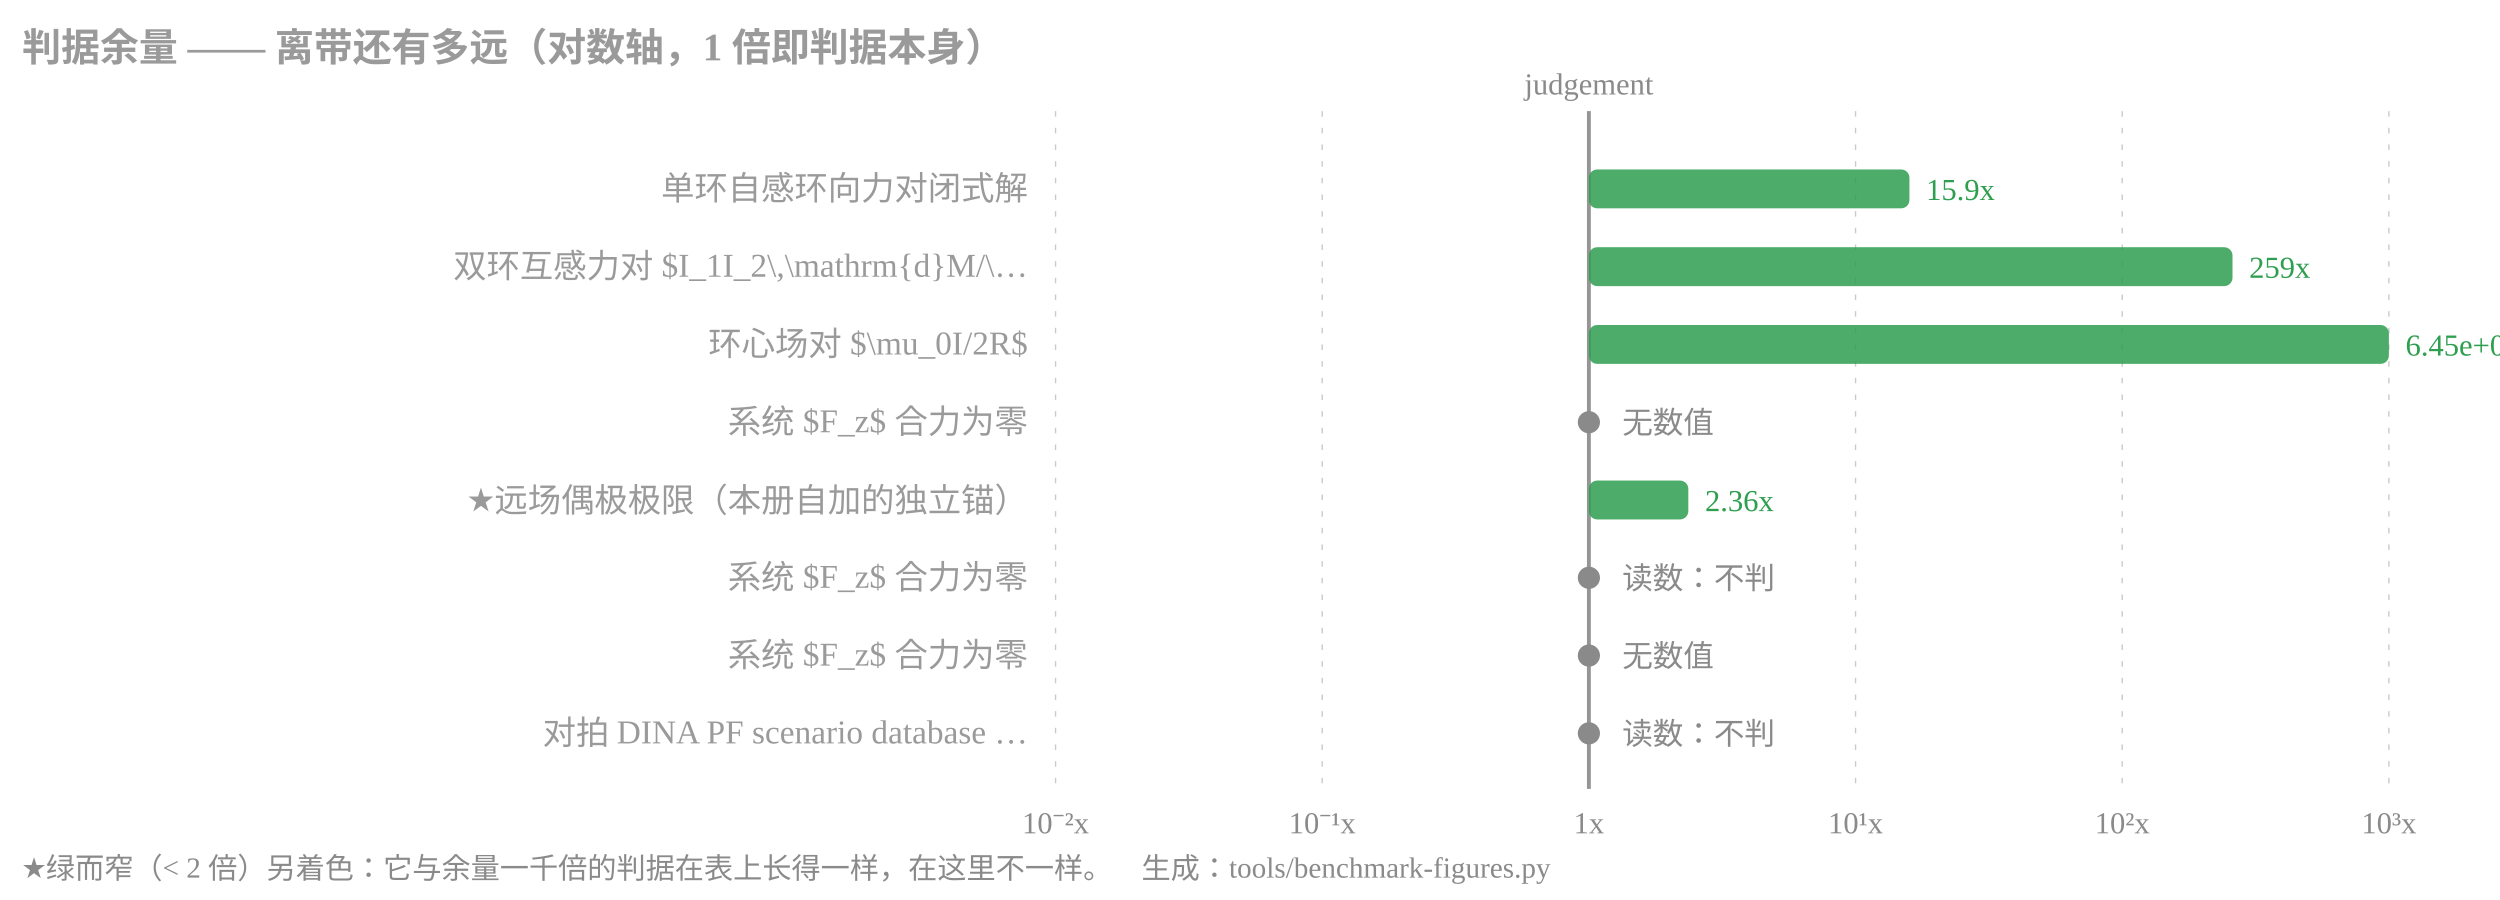
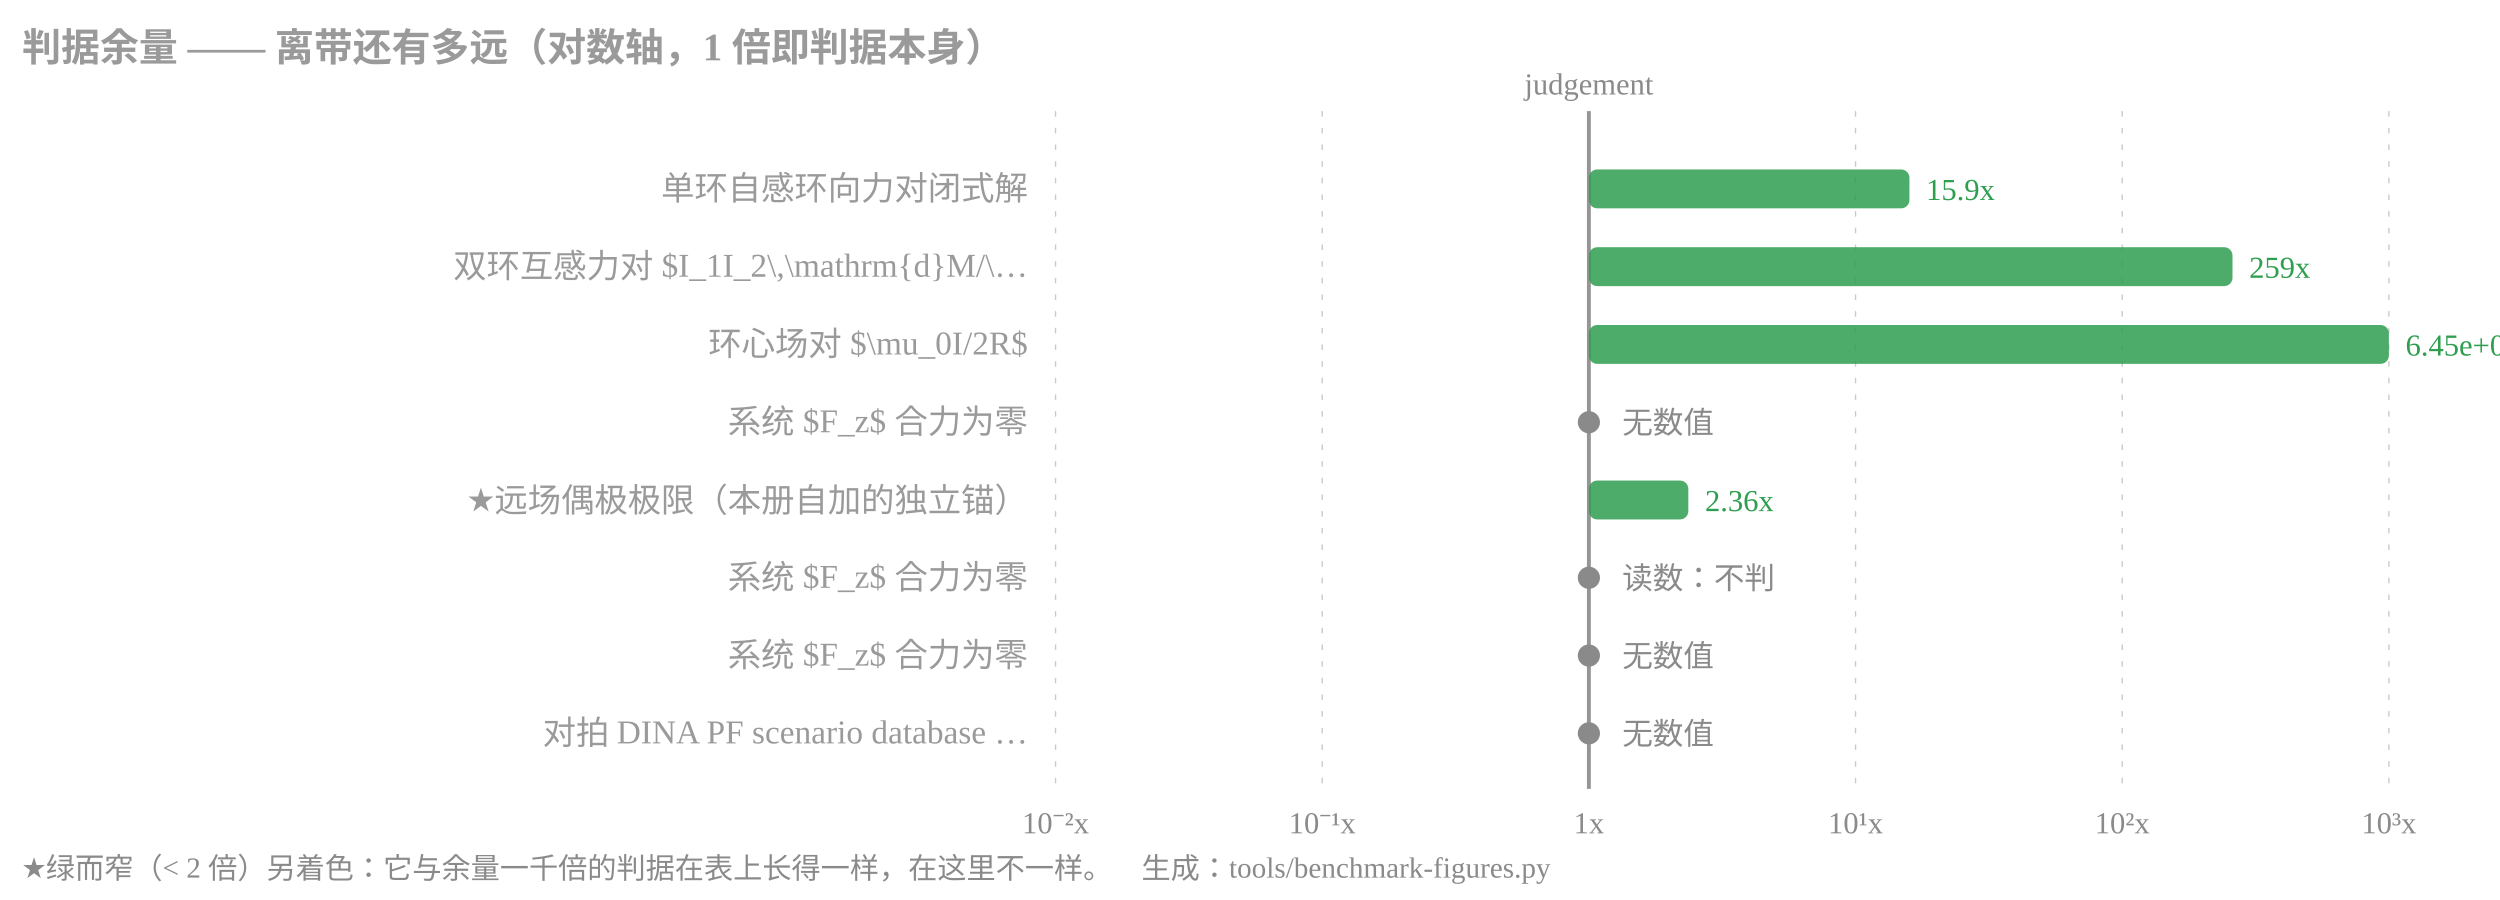
<svg xmlns="http://www.w3.org/2000/svg" viewBox="0 0 900 324" role="img" aria-label="mhd-vertical-coil-forces-analytic: 每条判据离它的带还有多远">
  <text x="8" y="22" font-size="14" font-weight="600" fill="#9a9a9a">判据余量 —— 离带还有多远（对数轴，1 倍即判据本身）</text>
  <line x1="380.0" y1="40" x2="380.0" y2="284" stroke="#8a8a8a" stroke-width="0.5" stroke-dasharray="2 4" opacity="0.45" />
  <text x="380.0" y="300" font-size="11" fill="#8a8a8a" text-anchor="middle">10⁻²x</text>
  <line x1="476.0" y1="40" x2="476.0" y2="284" stroke="#8a8a8a" stroke-width="0.5" stroke-dasharray="2 4" opacity="0.45" />
  <text x="476.0" y="300" font-size="11" fill="#8a8a8a" text-anchor="middle">10⁻¹x</text>
  <line x1="572.0" y1="40" x2="572.0" y2="284" stroke="#8a8a8a" stroke-width="1.4" opacity="0.9" />
  <text x="572.0" y="300" font-size="11" fill="#8a8a8a" text-anchor="middle">1x</text>
  <line x1="668.0" y1="40" x2="668.0" y2="284" stroke="#8a8a8a" stroke-width="0.5" stroke-dasharray="2 4" opacity="0.45" />
  <text x="668.0" y="300" font-size="11" fill="#8a8a8a" text-anchor="middle">10¹x</text>
  <line x1="764.0" y1="40" x2="764.0" y2="284" stroke="#8a8a8a" stroke-width="0.5" stroke-dasharray="2 4" opacity="0.45" />
  <text x="764.0" y="300" font-size="11" fill="#8a8a8a" text-anchor="middle">10²x</text>
  <line x1="860.0" y1="40" x2="860.0" y2="284" stroke="#8a8a8a" stroke-width="0.5" stroke-dasharray="2 4" opacity="0.45" />
  <text x="860.0" y="300" font-size="11" fill="#8a8a8a" text-anchor="middle">10³x</text>
  <text x="572.0" y="34" font-size="11" fill="#8a8a8a" text-anchor="middle">judgement</text>
  <text x="370" y="72.0" font-size="12" fill="#9a9a9a" text-anchor="end">单环自感环向力对闭式解</text>
  <rect x="572.0" y="61.0" width="115.4" height="14" rx="3" fill="#2e9e4f" opacity="0.85" />
  <text x="693.4" y="72.0" font-size="11" fill="#2e9e4f" text-anchor="start">15.9x</text>
  <text x="370" y="100.0" font-size="12" fill="#9a9a9a" text-anchor="end">双环互感力对 $I_1I_2\,\mathrm{d}M/\…</text>
  <rect x="572.0" y="89.0" width="231.7" height="14" rx="3" fill="#2e9e4f" opacity="0.85" />
  <text x="809.7" y="100.0" font-size="11" fill="#2e9e4f" text-anchor="start">259x</text>
  <text x="370" y="128.0" font-size="12" fill="#9a9a9a" text-anchor="end">环心场对 $\mu_0I/2R$</text>
  <rect x="572.0" y="117.0" width="288.0" height="14" rx="3" fill="#2e9e4f" opacity="0.85" />
  <text x="866.0" y="128.0" font-size="11" fill="#2e9e4f" text-anchor="start">6.45e+03x</text>
  <text x="370" y="156.0" font-size="12" fill="#9a9a9a" text-anchor="end">系统 $F_z$ 合力为零</text>
  <circle cx="572.0" cy="152.0" r="4" fill="#8a8a8a" />
  <text x="584.0" y="156.0" font-size="11" fill="#8a8a8a">无数值</text>
  <text x="370" y="184.0" font-size="12" fill="#9a9a9a" text-anchor="end">★远场偶极极限（本册自加的独立锚）</text>
  <rect x="572.0" y="173.0" width="35.8" height="14" rx="3" fill="#2e9e4f" opacity="0.85" />
  <text x="613.8" y="184.0" font-size="11" fill="#2e9e4f" text-anchor="start">2.36x</text>
  <text x="370" y="212.0" font-size="12" fill="#9a9a9a" text-anchor="end">系统 $F_z$ 合力为零</text>
  <circle cx="572.0" cy="208.0" r="4" fill="#8a8a8a" />
  <text x="584.0" y="212.0" font-size="11" fill="#8a8a8a">读数：不判</text>
  <text x="370" y="240.0" font-size="12" fill="#9a9a9a" text-anchor="end">系统 $F_z$ 合力为零</text>
  <circle cx="572.0" cy="236.0" r="4" fill="#8a8a8a" />
  <text x="584.0" y="240.0" font-size="11" fill="#8a8a8a">无数值</text>
  <text x="370" y="268.0" font-size="12" fill="#9a9a9a" text-anchor="end">对拍 DINA PF scenario database …</text>
  <circle cx="572.0" cy="264.0" r="4" fill="#8a8a8a" />
-   <text x="584.0" y="268.0" font-size="11" fill="#8a8a8a">读数：不判</text>
+   <text x="584.0" y="268.0" font-size="11" fill="#8a8a8a">无数值</text>
  <text x="8" y="316" font-size="10.5" fill="#8a8a8a">★绿而窄（&lt; 2 倍）另着色：它与余量一千倍的判据在表上长得一样，在这里不一样。　生成：tools/benchmark-figures.py</text>
</svg>
